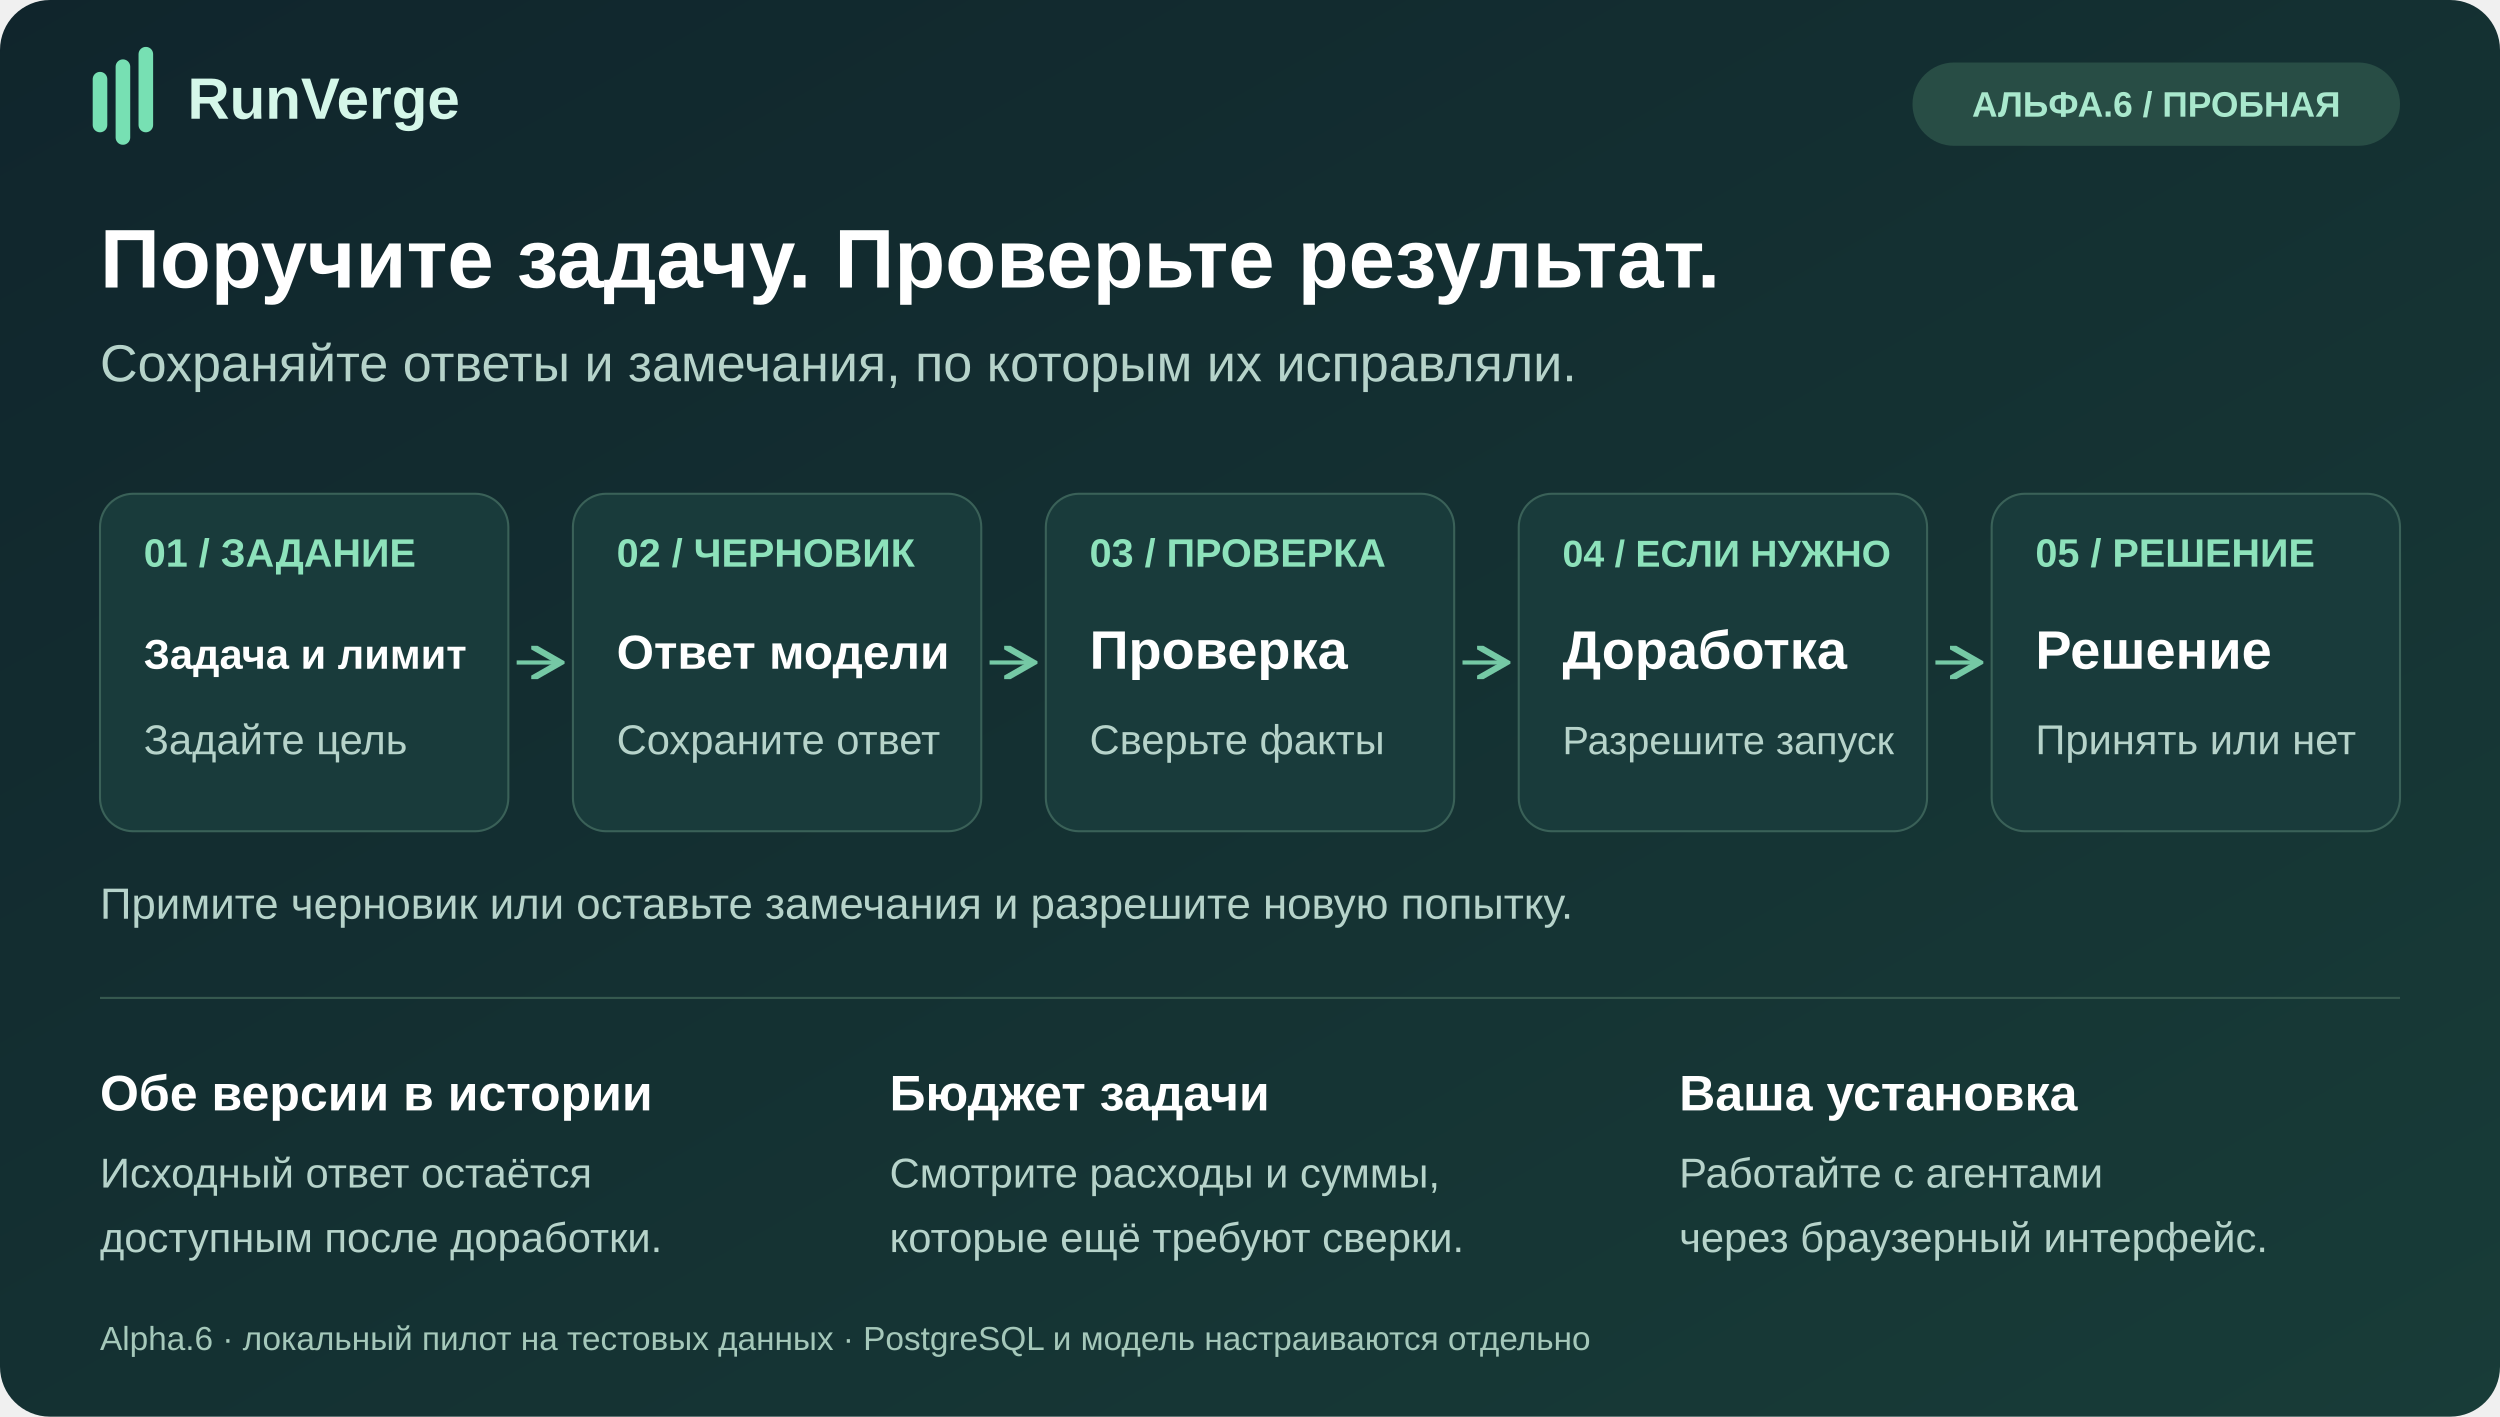
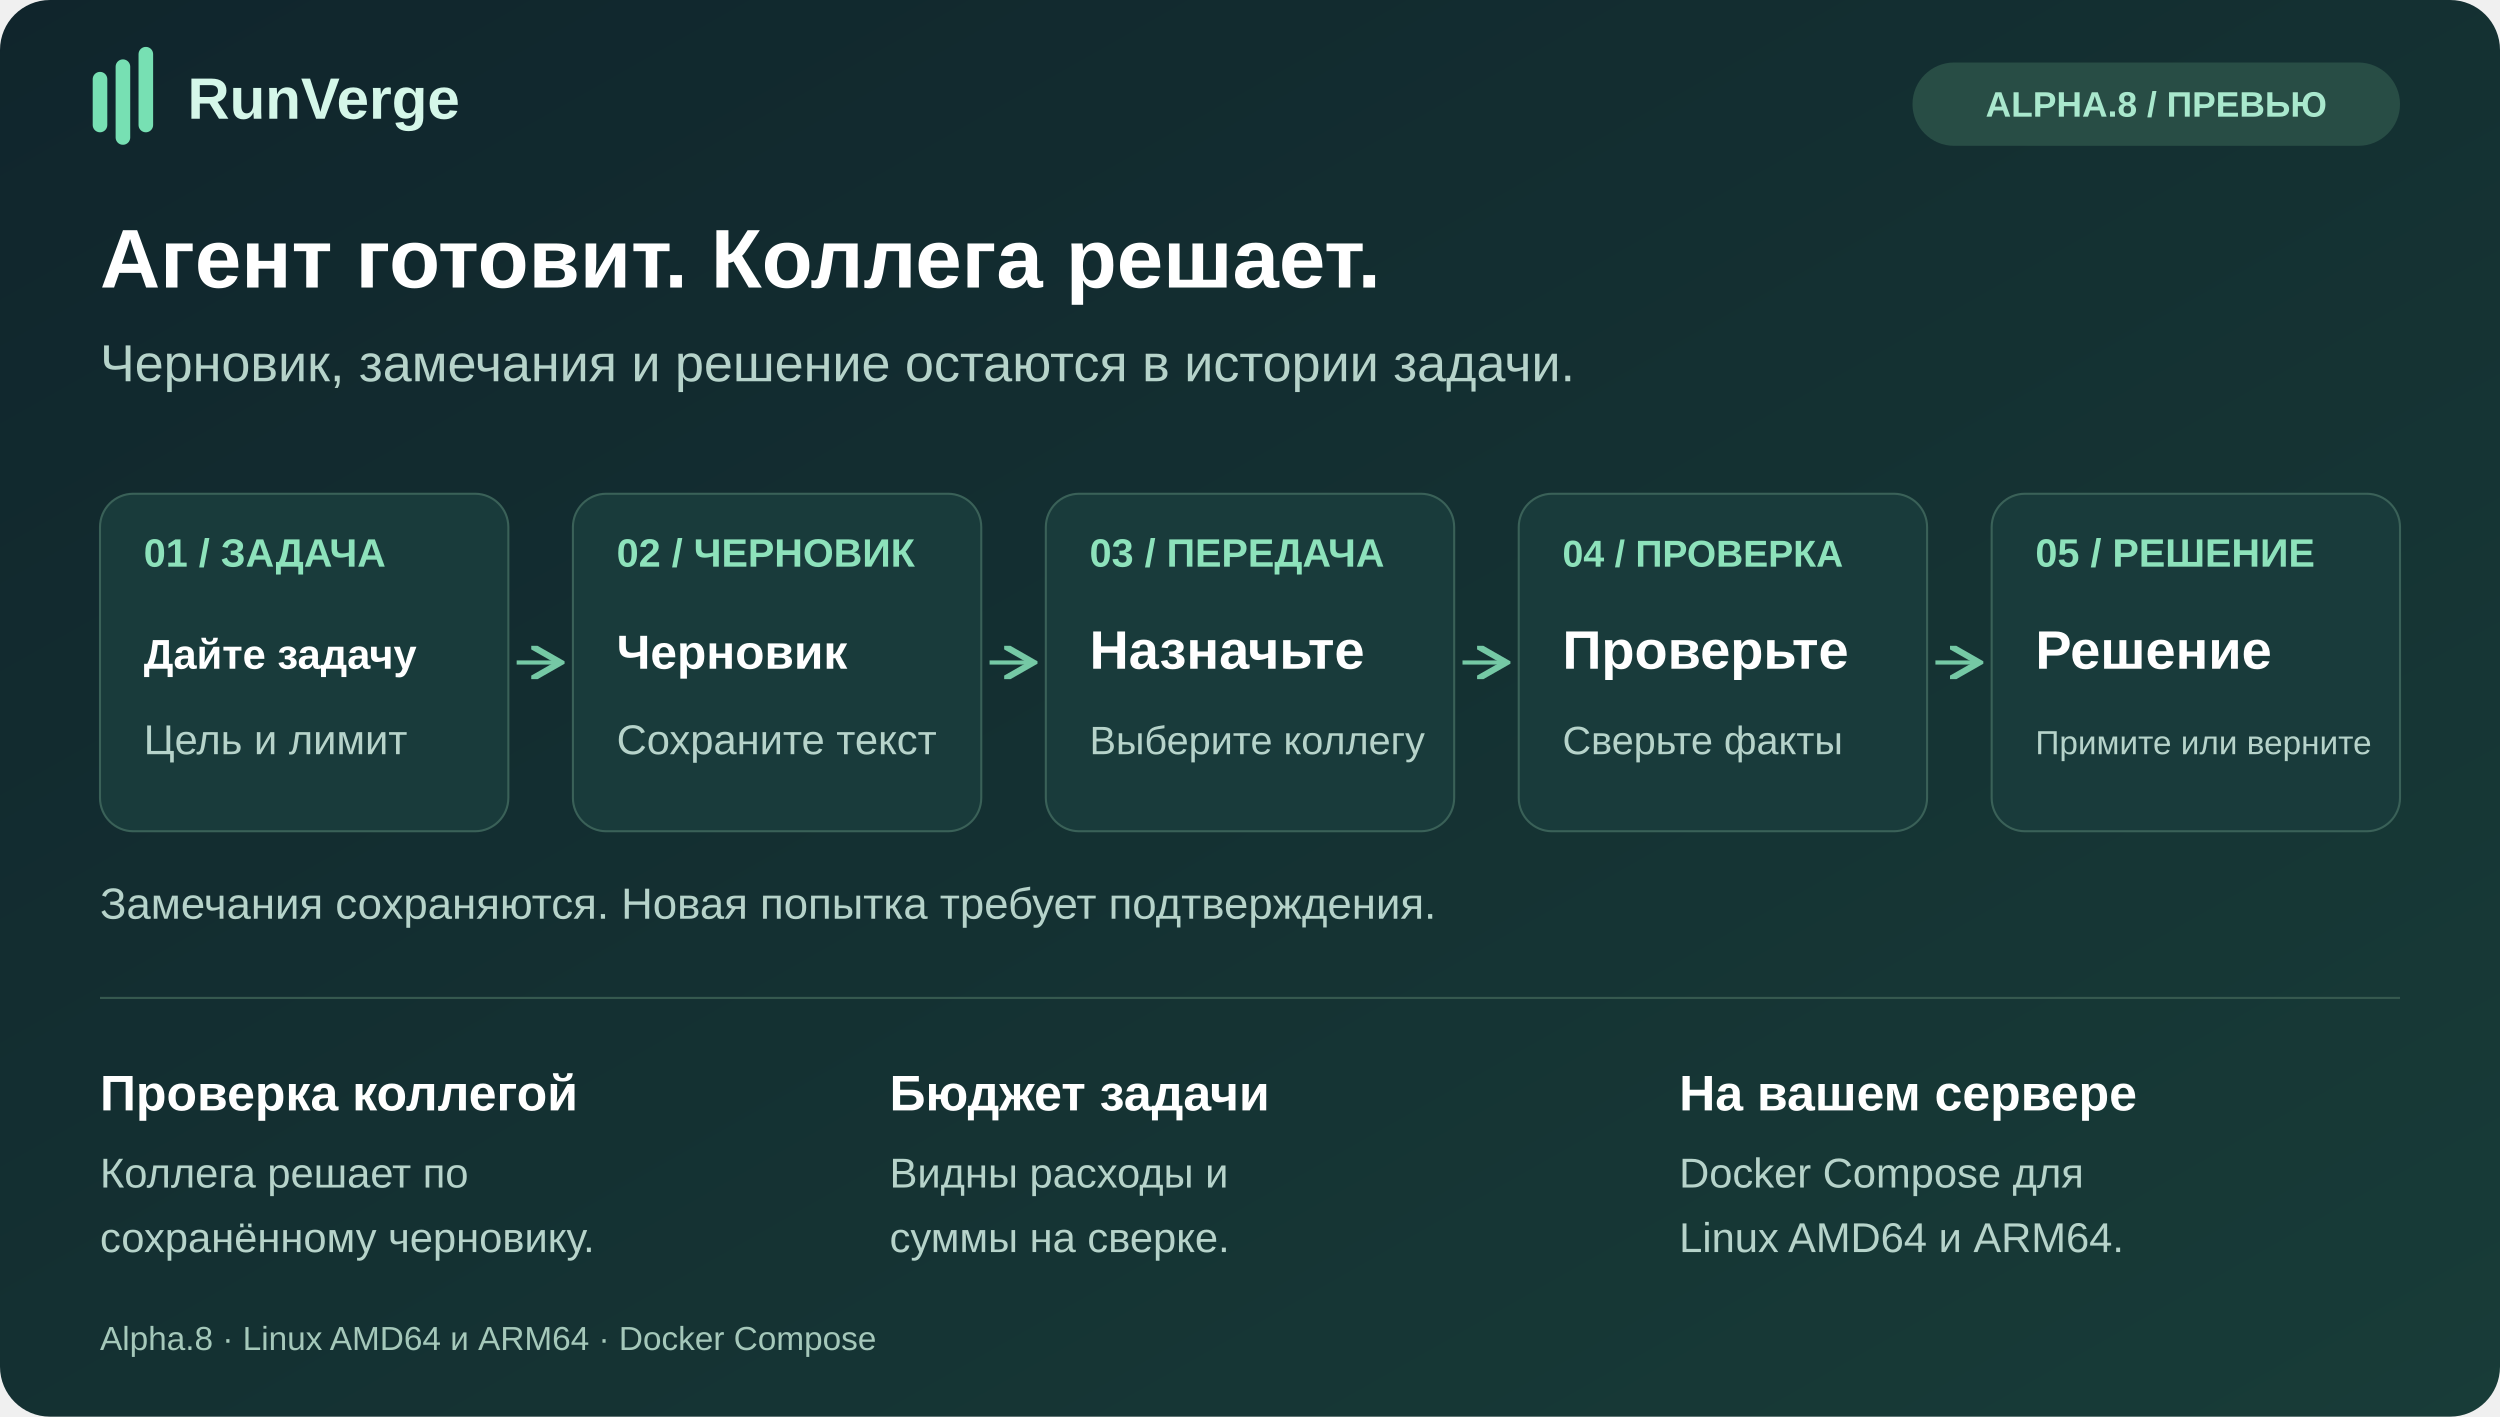
<svg xmlns="http://www.w3.org/2000/svg" width="1200" height="680" viewBox="0 0 1200 680" role="img" aria-labelledby="title desc" lang="ru">
  <defs>
    <linearGradient id="bg" x2="1" y2="1">
      <stop stop-color="#10252c" />
      <stop offset="1" stop-color="#183c38" />
    </linearGradient>
    <marker id="arrow" markerWidth="8" markerHeight="8" refX="6" refY="4" orient="auto">
      <path d="M0 0L7 4L0 8" fill="none" stroke="#75c9a5" stroke-width="1.5" />
    </marker>
  </defs>
  <rect width="1200" height="680" rx="24" fill="url(#bg)" />
  <g font-family="Arial, Helvetica, sans-serif">
    <path d="M48 60V38M59 66V32M70 60V26" stroke="#77e0b3" stroke-width="7" stroke-linecap="round" />
    <text x="90" y="57" fill="#d5f7e9" font-size="28" font-weight="700" data-label="2" data-left="90" data-right="350">RunVerge</text>
    <rect x="918" y="30" width="234" height="40" rx="20" fill="#284d45" />
-     <text x="1035" y="56" text-anchor="middle" fill="#a9e8cd" font-size="17" font-weight="700" data-label="3" data-left="930" data-right="1140">АЛЬФА.6 / ПРОБНАЯ</text>
-     <text x="48" y="138" fill="#ffffff" font-size="40" font-weight="700" data-label="4" data-left="48" data-right="1152">Поручите задачу. Проверьте результат.</text>
-     <text x="48" y="183" fill="#b6d3ca" font-size="25" data-label="5" data-left="48" data-right="1152">Сохраняйте ответы и замечания, по которым их исправляли.</text>
+     <text x="1035" y="56" text-anchor="middle" fill="#a9e8cd" font-size="17" font-weight="700" data-label="3" data-left="930" data-right="1140">ALPHA.8 / ПРЕВЬЮ</text>
+     <text x="48" y="138" fill="#ffffff" font-size="40" font-weight="700" data-label="4" data-left="48" data-right="1152">Агент готовит. Коллега решает.</text>
+     <text x="48" y="183" fill="#b6d3ca" font-size="25" data-label="5" data-left="48" data-right="1152">Черновик, замечания и решение остаются в истории задачи.</text>
    <g fill="#193b3b" stroke="#3a6158">
      <rect x="48" y="237" width="196" height="162" rx="16" />
      <rect x="275" y="237" width="196" height="162" rx="16" />
      <rect x="502" y="237" width="196" height="162" rx="16" />
      <rect x="729" y="237" width="196" height="162" rx="16" />
      <rect x="956" y="237" width="196" height="162" rx="16" />
    </g>
    <g fill="#8de2bb" font-size="19" font-weight="700">
-       <text x="69" y="272" font-size="19" data-label="6" data-left="69" data-right="230">01 / ЗАДАНИЕ</text>
+       <text x="69" y="272" font-size="19" data-label="6" data-left="69" data-right="230">01 / ЗАДАЧА</text>
      <text x="296" y="272" font-size="19" data-label="7" data-left="296" data-right="457">02 / ЧЕРНОВИК</text>
-       <text x="523" y="272" font-size="19" data-label="8" data-left="523" data-right="684">03 / ПРОВЕРКА</text>
-       <text x="750" y="272" font-size="18" data-label="9" data-left="750" data-right="911">04 / ЕСЛИ НУЖНО</text>
+       <text x="523" y="272" font-size="19" data-label="8" data-left="523" data-right="684">03 / ПЕРЕДАЧА</text>
+       <text x="750" y="272" font-size="18" data-label="9" data-left="750" data-right="911">04 / ПРОВЕРКА</text>
      <text x="977" y="272" font-size="19" data-label="10" data-left="977" data-right="1138">05 / РЕШЕНИЕ</text>
    </g>
    <g fill="#ffffff" font-size="26" font-weight="700">
-       <text x="69" y="321" font-size="20" data-label="11" data-left="69" data-right="230">Задача и лимит</text>
-       <text x="296" y="321" font-size="23" data-label="12" data-left="296" data-right="457">Ответ модели</text>
-       <text x="523" y="321" font-size="26" data-label="13" data-left="523" data-right="684">Проверка</text>
-       <text x="750" y="321" font-size="26" data-label="14" data-left="750" data-right="911">Доработка</text>
+       <text x="69" y="321" font-size="20" data-label="11" data-left="69" data-right="230">Дайте задачу</text>
+       <text x="296" y="321" font-size="23" data-label="12" data-left="296" data-right="457">Черновик</text>
+       <text x="523" y="321" font-size="26" data-label="13" data-left="523" data-right="684">Назначьте</text>
+       <text x="750" y="321" font-size="26" data-label="14" data-left="750" data-right="911">Проверьте</text>
      <text x="977" y="321" font-size="26" data-label="15" data-left="977" data-right="1138">Решение</text>
    </g>
    <g fill="#b6d3ca" font-size="20">
-       <text x="69" y="362" font-size="20" data-label="16" data-left="69" data-right="230">Задайте цель</text>
-       <text x="296" y="362" font-size="20" data-label="17" data-left="296" data-right="457">Сохраните ответ</text>
-       <text x="523" y="362" font-size="20" data-label="18" data-left="523" data-right="684">Сверьте факты</text>
-       <text x="750" y="362" font-size="19" data-label="19" data-left="750" data-right="911">Разрешите запуск</text>
-       <text x="977" y="362" font-size="20" data-label="20" data-left="977" data-right="1138">Принять или нет</text>
+       <text x="69" y="362" font-size="20" data-label="16" data-left="69" data-right="230">Цель и лимит</text>
+       <text x="296" y="362" font-size="20" data-label="17" data-left="296" data-right="457">Сохраните текст</text>
+       <text x="523" y="362" font-size="19" data-label="18" data-left="523" data-right="684">Выберите коллегу</text>
+       <text x="750" y="362" font-size="19" data-label="19" data-left="750" data-right="911">Сверьте факты</text>
+       <text x="977" y="362" font-size="16" data-label="20" data-left="977" data-right="1138">Примите или верните</text>
    </g>
    <g stroke="#75c9a5" stroke-width="2" marker-end="url(#arrow)">
      <path d="M248 318H267" />
      <path d="M475 318H494" />
      <path d="M702 318H721" />
      <path d="M929 318H948" />
    </g>
-     <text x="48" y="441" fill="#b6d3ca" font-size="21" data-label="21" data-left="48" data-right="1152">Примите черновик или оставьте замечания и разрешите новую попытку.</text>
+     <text x="48" y="441" fill="#b6d3ca" font-size="21" data-label="21" data-left="48" data-right="1152">Замечания сохраняются. Новая попытка требует подтверждения.</text>
    <path d="M48 479H1152" stroke="#36594f" />
    <g fill="#ffffff" font-size="24" font-weight="700">
-       <text x="48" y="533" font-size="24" data-label="22" data-left="48" data-right="378">Обе версии в истории</text>
+       <text x="48" y="533" font-size="24" data-label="22" data-left="48" data-right="378">Проверка коллегой</text>
      <text x="427" y="533" font-size="24" data-label="23" data-left="427" data-right="757">Бюджет задачи</text>
-       <text x="806" y="533" font-size="24" data-label="24" data-left="806" data-right="1136">Ваша установка</text>
+       <text x="806" y="533" font-size="24" data-label="24" data-left="806" data-right="1136">На вашем сервере</text>
    </g>
    <g fill="#b6d3ca" font-size="20">
-       <text x="48" y="570" font-size="20" data-label="25" data-left="48" data-right="378">Исходный ответ остаётся</text>
-       <text x="48" y="601" font-size="20" data-label="26" data-left="48" data-right="378">доступным после доработки.</text>
-       <text x="427" y="570" font-size="20" data-label="27" data-left="427" data-right="757">Смотрите расходы и суммы,</text>
-       <text x="427" y="601" font-size="20" data-label="28" data-left="427" data-right="757">которые ещё требуют сверки.</text>
-       <text x="806" y="570" font-size="20" data-label="29" data-left="806" data-right="1136">Работайте с агентами</text>
-       <text x="806" y="601" font-size="20" data-label="30" data-left="806" data-right="1136">через браузерный интерфейс.</text>
+       <text x="48" y="570" font-size="20" data-label="25" data-left="48" data-right="378">Коллега решает по</text>
+       <text x="48" y="601" font-size="20" data-label="26" data-left="48" data-right="378">сохранённому черновику.</text>
+       <text x="427" y="570" font-size="20" data-label="27" data-left="427" data-right="757">Видны расходы и</text>
+       <text x="427" y="601" font-size="20" data-label="28" data-left="427" data-right="757">суммы на сверке.</text>
+       <text x="806" y="570" font-size="20" data-label="29" data-left="806" data-right="1136">Docker Compose для</text>
+       <text x="806" y="601" font-size="20" data-label="30" data-left="806" data-right="1136">Linux AMD64 и ARM64.</text>
    </g>
-     <text x="48" y="648" fill="#a5c8ba" font-size="16" data-label="31" data-left="48" data-right="1152">Alpha.6 · локальный пилот на тестовых данных · PostgreSQL и модель настраиваются отдельно</text>
+     <text x="48" y="648" fill="#a5c8ba" font-size="16" data-label="31" data-left="48" data-right="1152">Alpha.8 · Linux AMD64 и ARM64 · Docker Compose</text>
  </g>
</svg>
